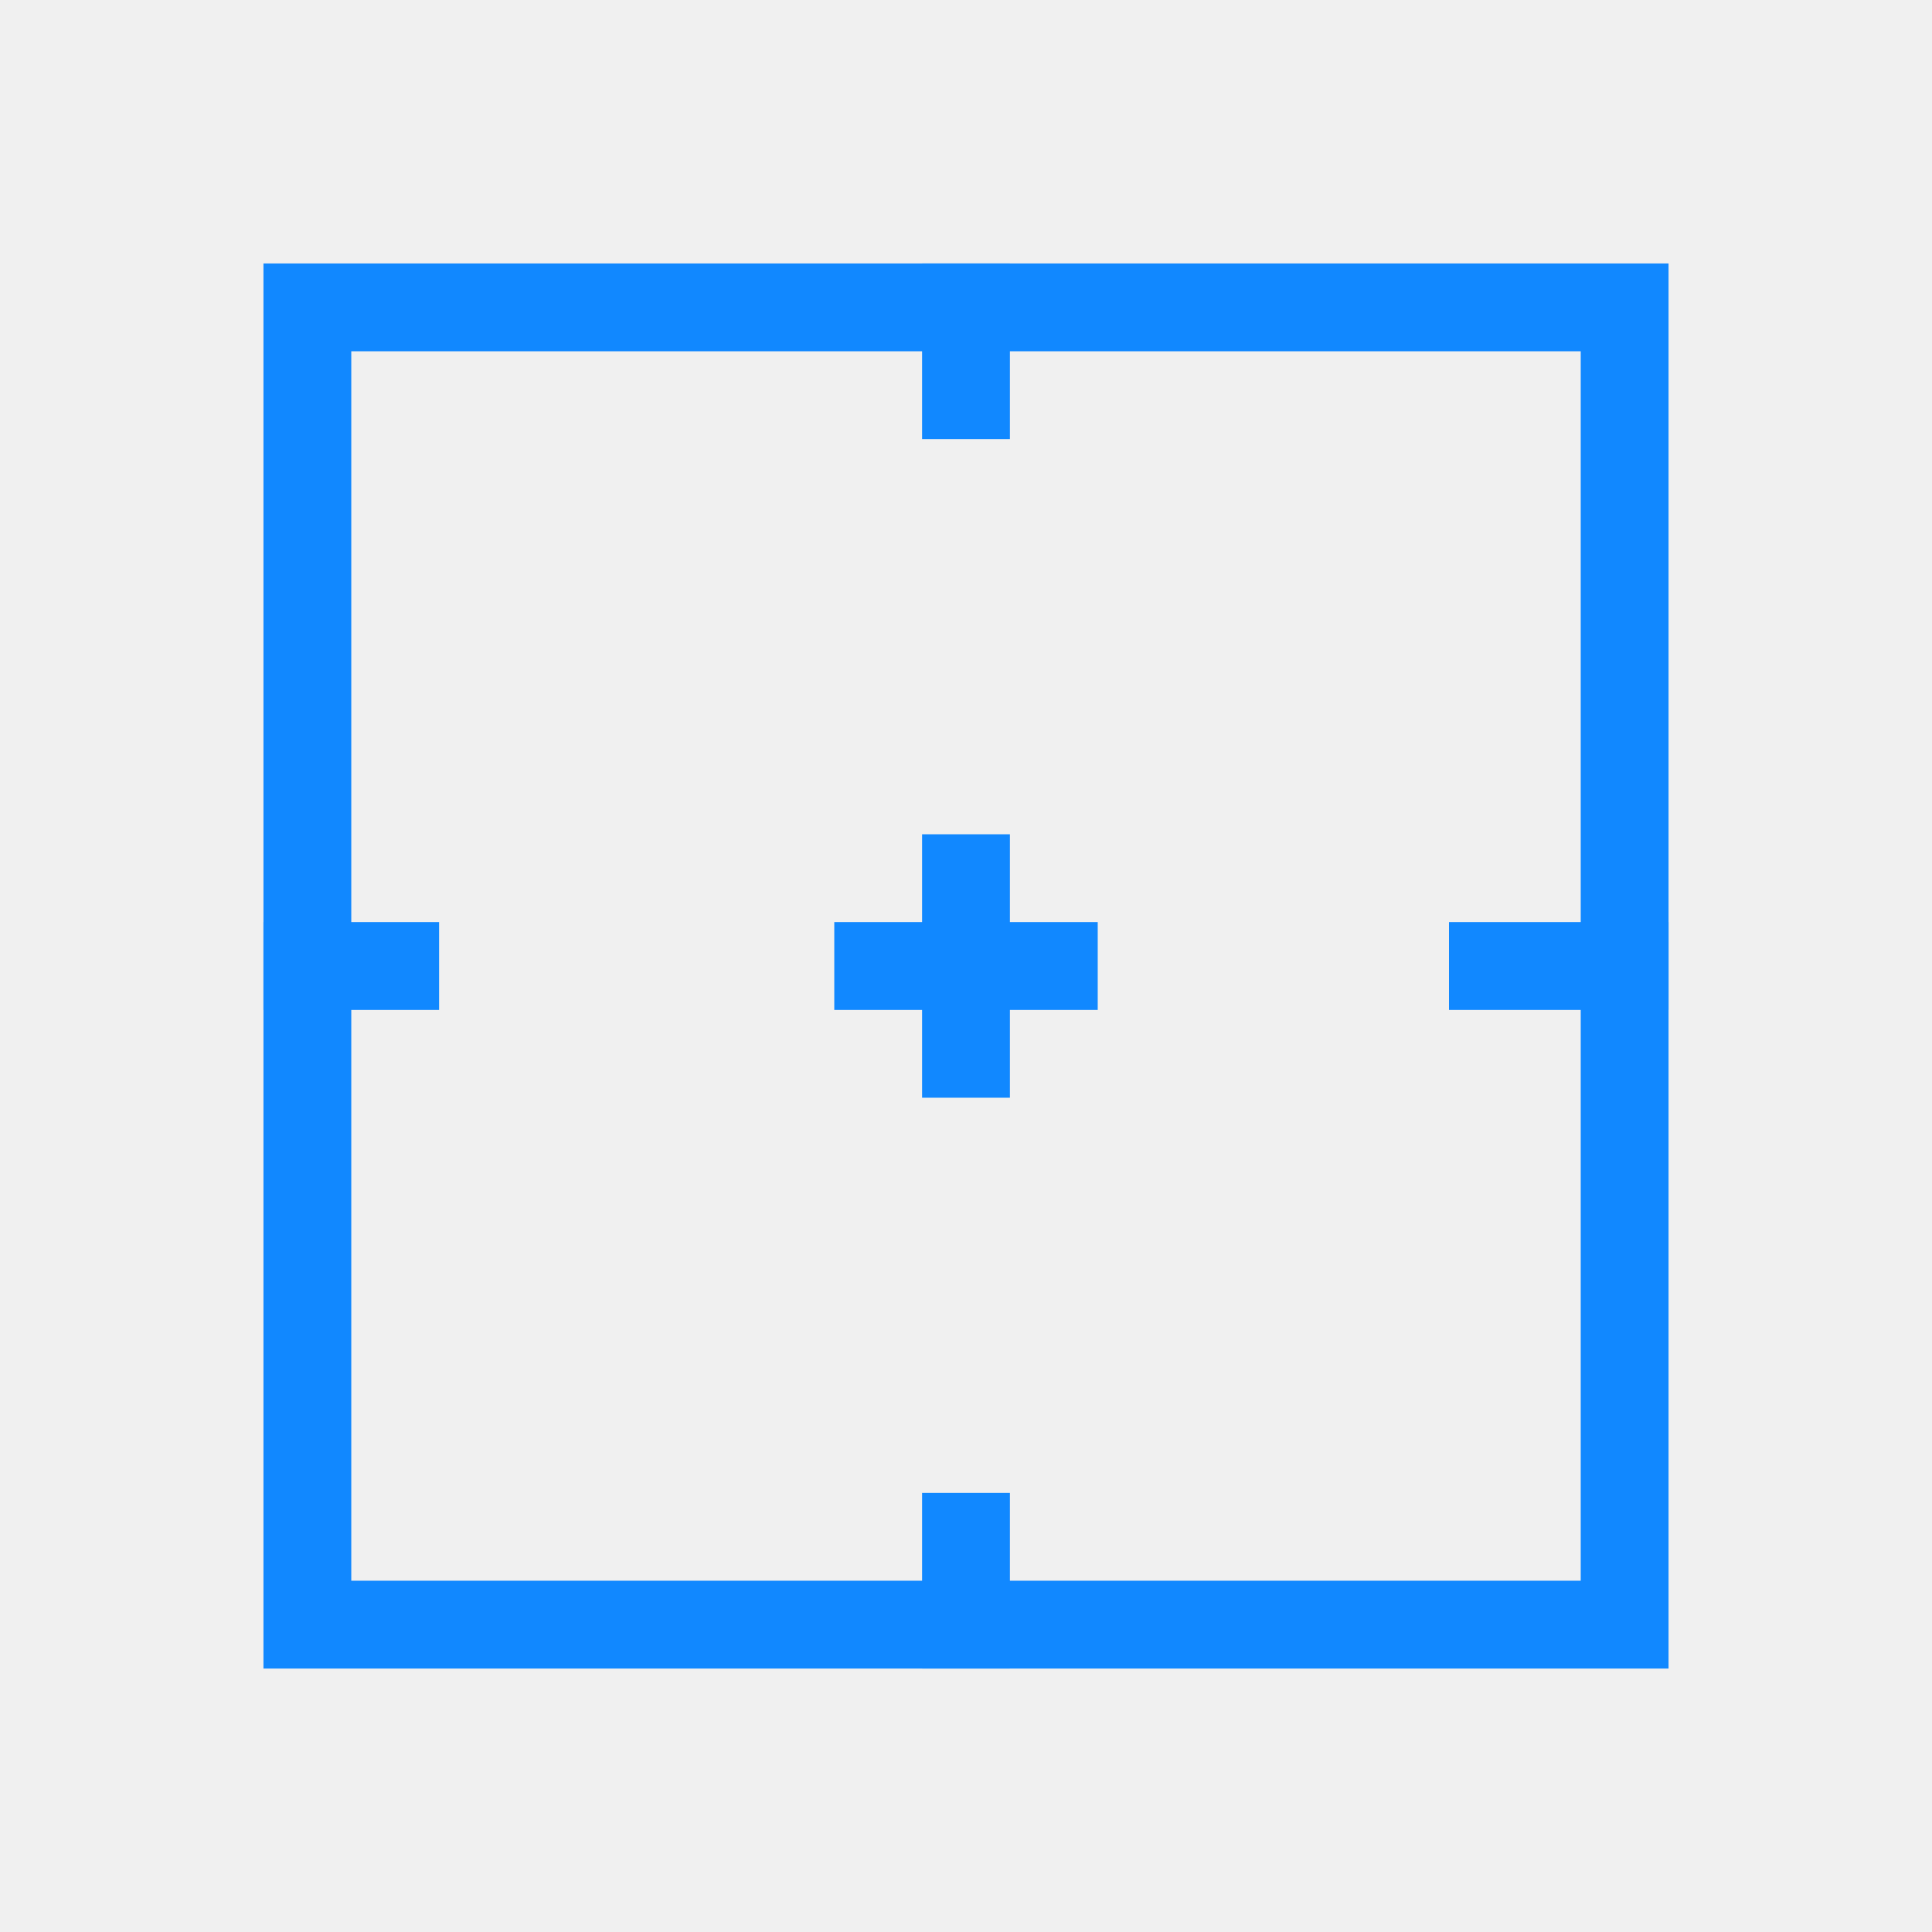
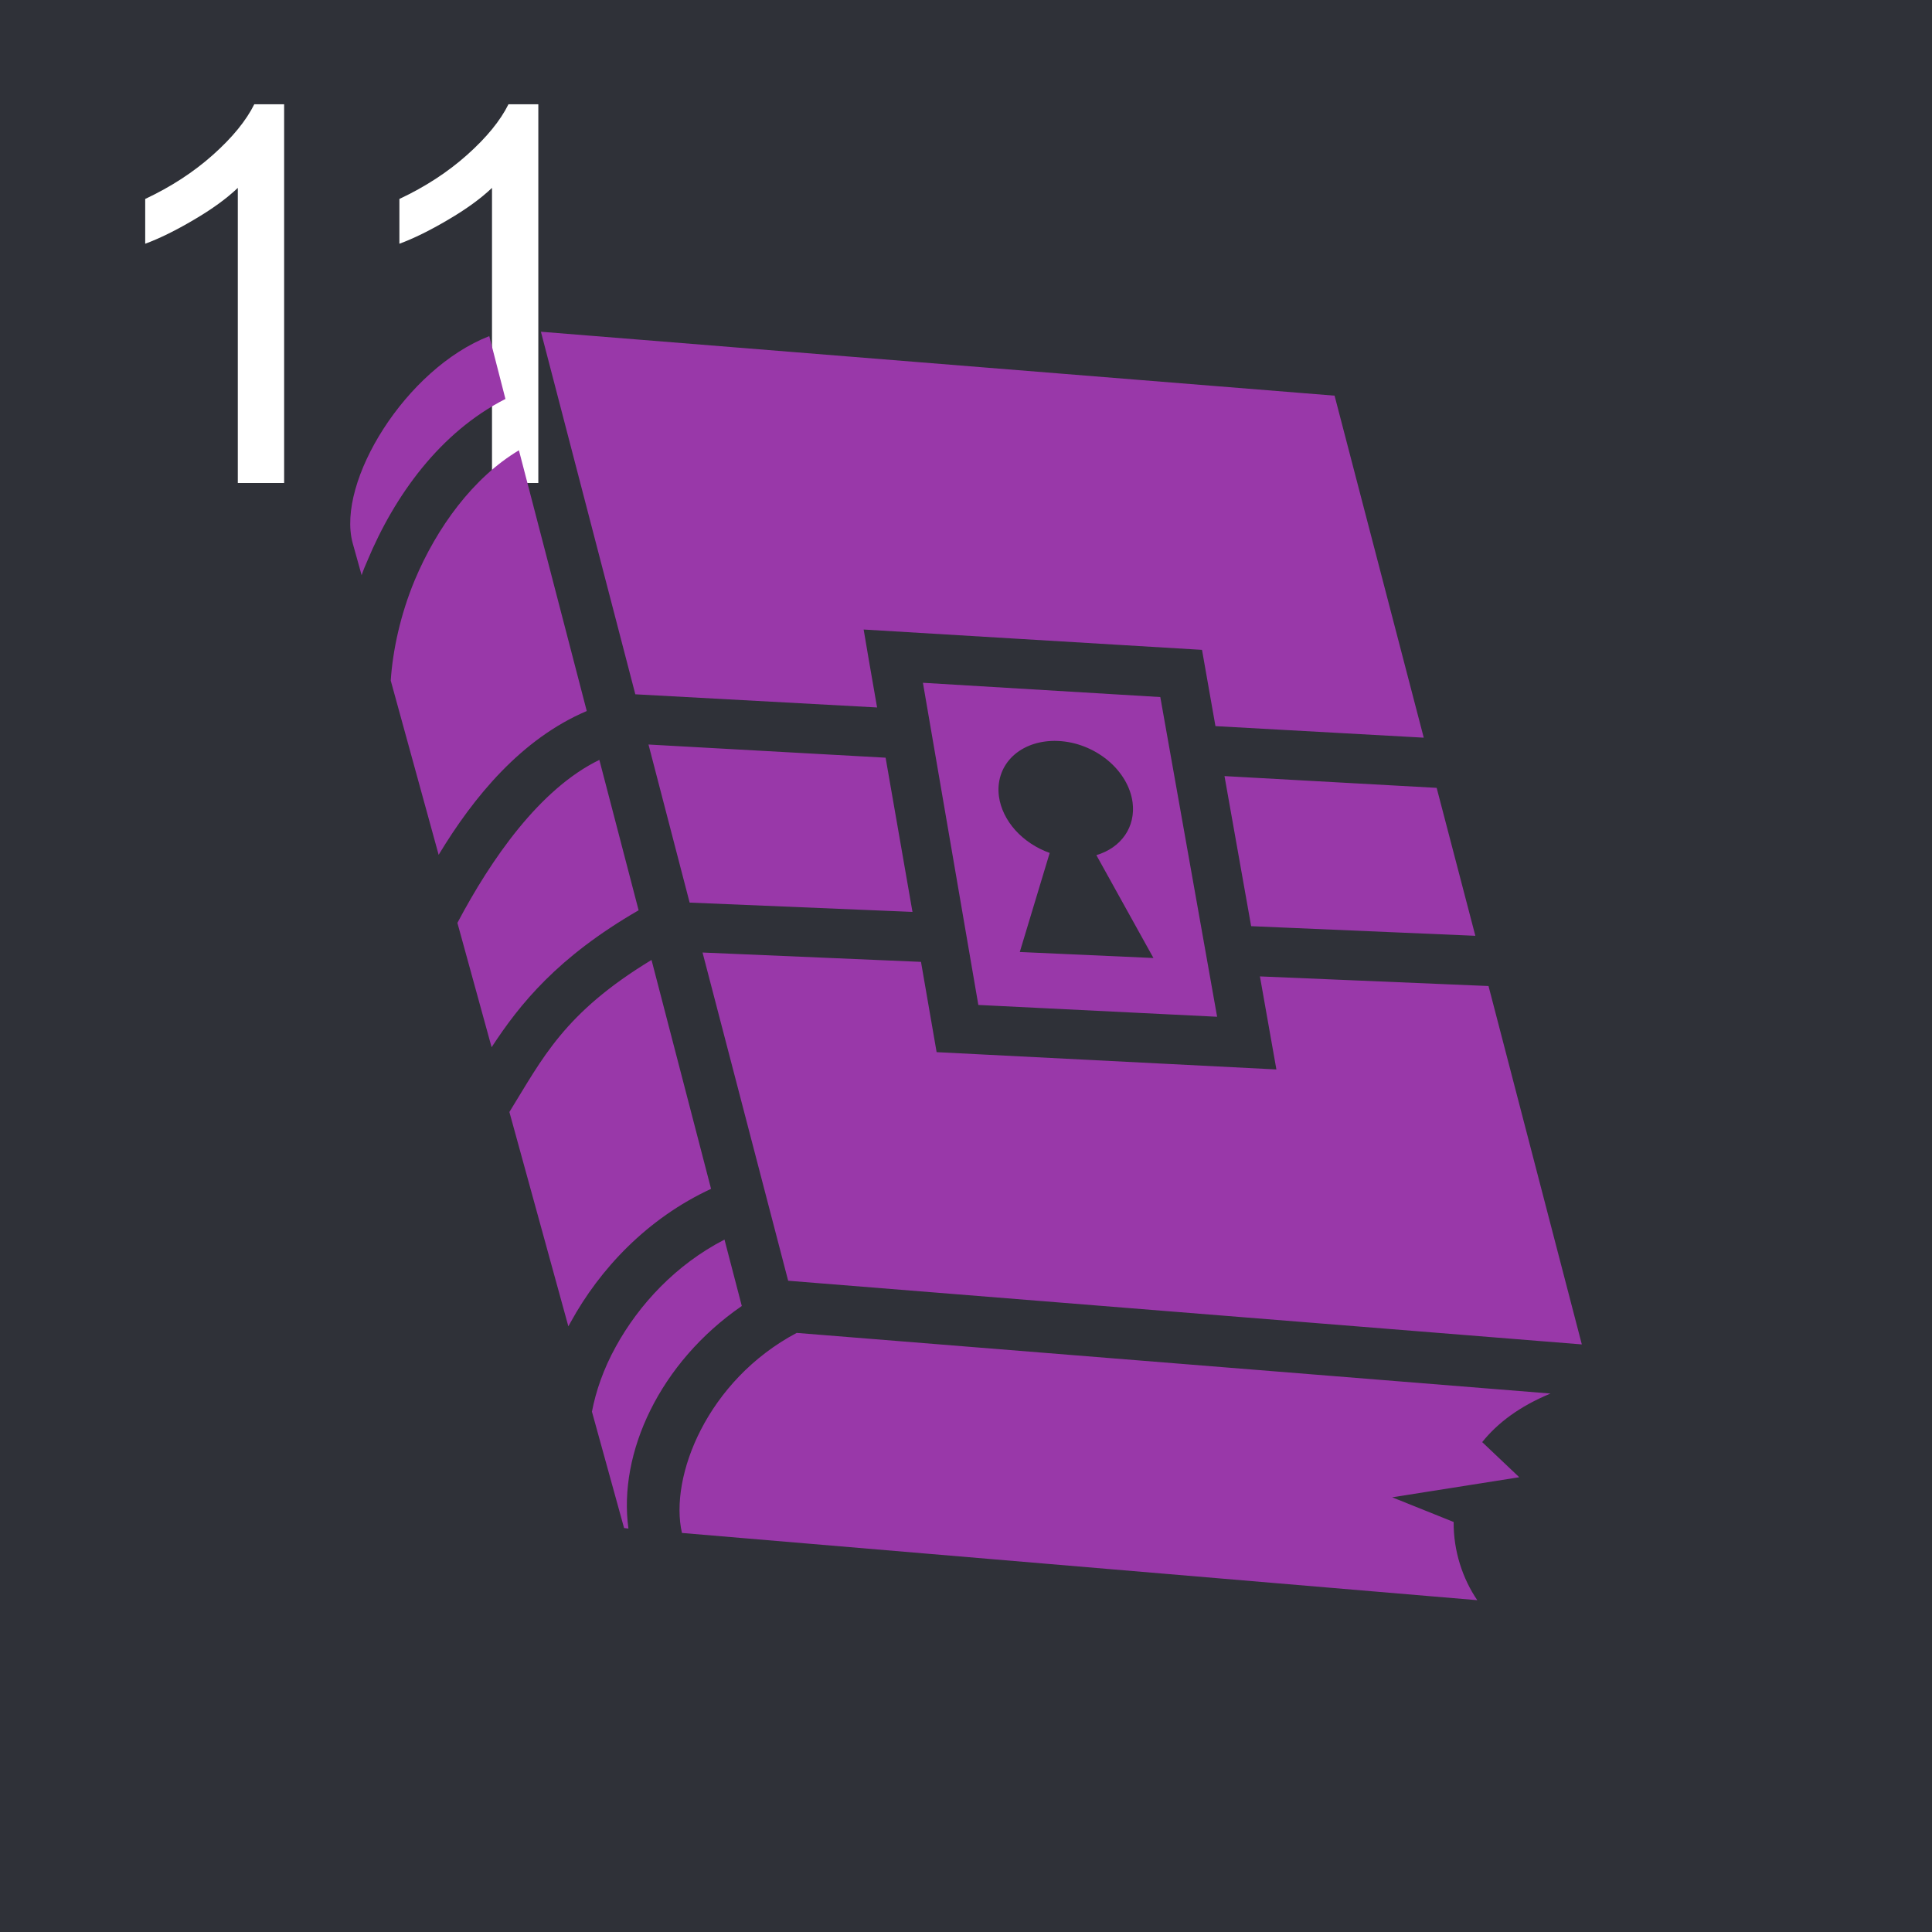
<svg xmlns="http://www.w3.org/2000/svg" width="44" height="44" viewBox="0 0 44 44" fill="none">
-   <rect x="7" y="7" width="30" height="30" stroke="#1188FF" stroke-width="2" />
-   <rect x="21" y="6" width="2" height="4" fill="#1188FF" />
-   <rect x="6" y="21" width="4" height="2" fill="#1188FF" />
-   <rect x="33" y="21" width="5" height="2" fill="#1188FF" />
-   <rect x="21" y="34" width="2" height="4" fill="#1188FF" />
-   <rect x="21" y="19" width="2" height="6" fill="#1188FF" />
-   <rect x="25" y="21" width="2" height="6" transform="rotate(90 25 21)" fill="#1188FF" />
+   <rect width="44" height="44" fill="#2F3138" />
+   <path d="M6.471 11H5.416V4.279C5.162 4.521 4.828 4.764 4.414 5.006C4.004 5.248 3.635 5.43 3.307 5.551V4.531C3.896 4.254 4.412 3.918 4.854 3.523C5.295 3.129 5.607 2.746 5.791 2.375H6.471V11ZM12.26 11H11.205V4.279C10.951 4.521 10.617 4.764 10.203 5.006C9.793 5.248 9.424 5.43 9.096 5.551V4.531C9.686 4.254 10.201 3.918 10.643 3.523C11.084 3.129 11.396 2.746 11.58 2.375H12.26V11Z" fill="white" />
+   <path d="M12.319 7.555L14.469 15.812L19.975 16.112L19.788 15.037L19.669 14.337L27.375 14.8L27.681 16.537L32.425 16.8L30.394 9.011L12.319 7.555ZM11.143 7.655C9.236 8.398 7.661 10.973 8.03 12.362L8.236 13.1C8.274 12.987 8.318 12.881 8.368 12.768C8.986 11.286 10.024 9.842 11.511 9.086L11.143 7.655ZM11.818 10.255C10.774 10.88 9.949 12.011 9.443 13.218C9.118 14 8.943 14.818 8.899 15.5L9.99 19.468C10.79 18.143 11.877 16.825 13.363 16.193L11.818 10.255ZM21.019 15.55L22.281 22.887L27.719 23.156L26.425 15.875L21.019 15.55ZM23.944 16.875C23.993 16.872 24.043 16.872 24.094 16.875C24.294 16.883 24.497 16.926 24.691 17.001C24.884 17.076 25.066 17.182 25.224 17.312C25.382 17.442 25.513 17.594 25.611 17.759C25.709 17.925 25.771 18.1 25.794 18.275C25.829 18.546 25.769 18.806 25.622 19.02C25.474 19.235 25.247 19.393 24.969 19.475L26.269 21.818L23.225 21.681L23.906 19.425C23.603 19.317 23.33 19.137 23.123 18.907C22.917 18.677 22.787 18.408 22.75 18.137C22.706 17.807 22.804 17.495 23.024 17.262C23.245 17.029 23.573 16.891 23.944 16.875ZM14.769 16.956L15.706 20.556L20.781 20.768L20.169 17.256L14.769 16.956ZM13.65 17.306C12.287 17.968 11.18 19.575 10.417 21.018L11.196 23.85C11.838 22.868 12.694 21.8 14.544 20.731L13.65 17.306ZM27.887 17.675L28.494 21.093L33.6 21.312L32.719 17.943L27.887 17.675ZM16 21.693L17.95 29.168L36.025 30.618L33.9 22.456L28.694 22.237L29.069 24.356L21.331 23.962L20.975 21.906L16 21.693ZM14.838 21.862C12.838 23.075 12.356 24.106 11.601 25.325L12.944 30.206C12.963 30.175 12.981 30.137 13 30.106C13.662 28.9 14.738 27.75 16.194 27.075L14.838 21.862ZM16.5 28.231C15.394 28.8 14.55 29.712 14.025 30.668C13.744 31.175 13.569 31.687 13.481 32.15L14.213 34.8L14.312 34.812C14.075 33.087 15.025 31.031 16.894 29.743L16.5 28.231ZM18.144 30.356C16.106 31.437 15.238 33.631 15.531 34.912L33.644 36.443C33.312 35.956 33.1 35.325 33.106 34.662L31.706 34.1L34.6 33.643L33.756 32.843C34.106 32.406 34.612 32.025 35.312 31.737L18.144 30.356Z" fill="#9938A9" />
</svg>
